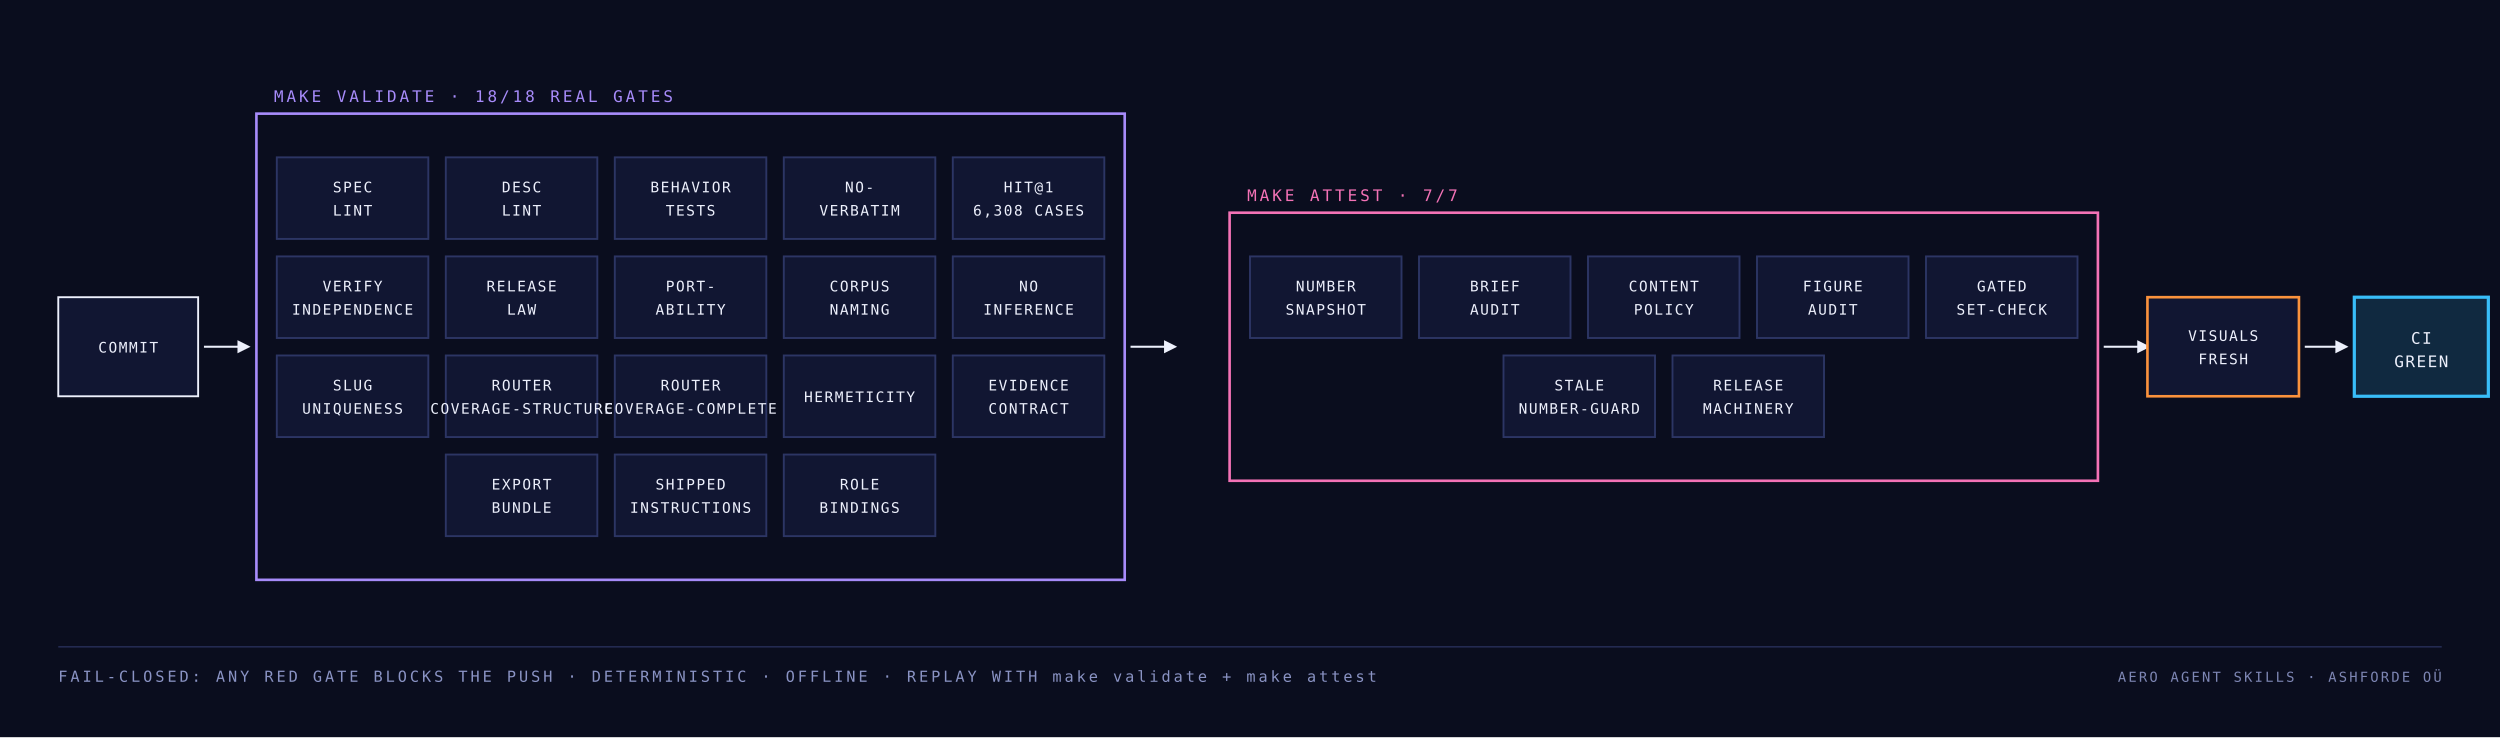
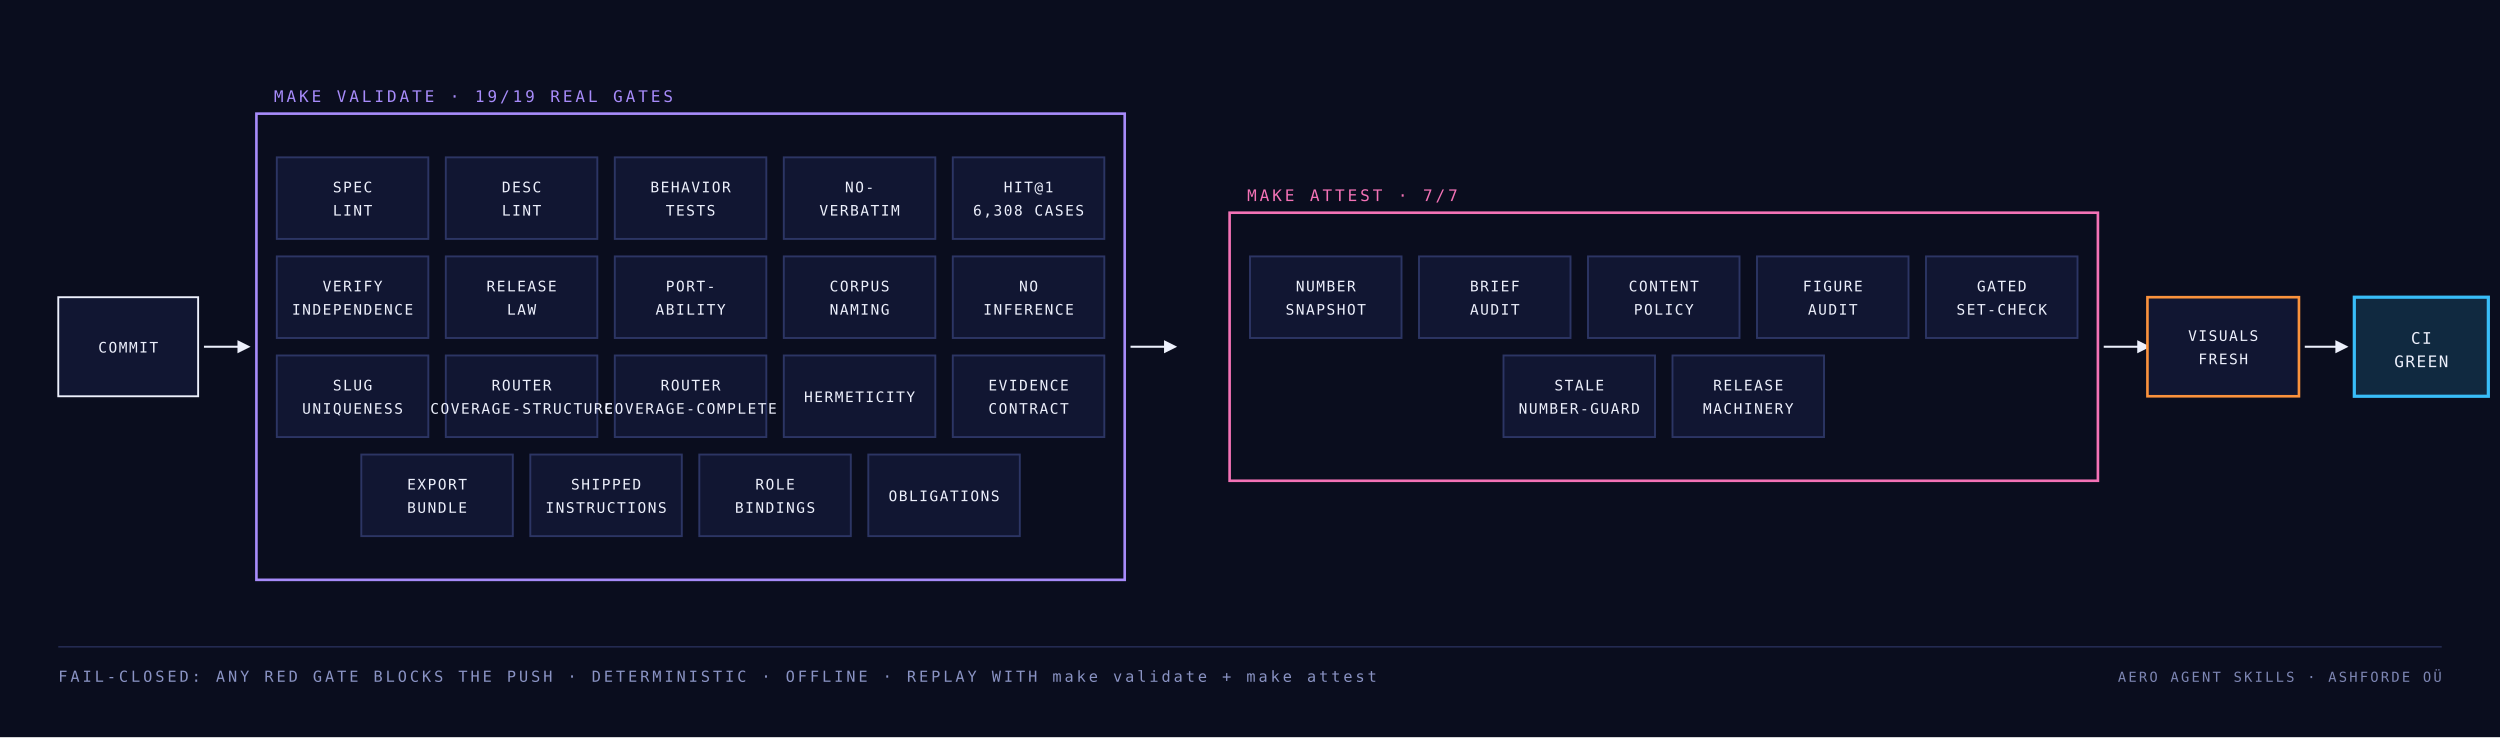
<svg xmlns="http://www.w3.org/2000/svg" width="1716" height="506" viewBox="0 0 1716 506">
  <style>
    .mono { font-family: "JetBrains Mono", "IBM Plex Mono", "Menlo", monospace; }
    .cond { font-family: "Barlow Condensed", "DIN Condensed", "Arial Narrow", sans-serif; font-weight: 700; text-transform: uppercase; }
    .serif { font-family: "Instrument Serif", Georgia, serif; font-style: italic; }
  </style>
  <rect width="1716" height="506" fill="#0a0d1e" />
  <rect x="40.0" y="204.0" width="96" height="68" fill="#111632" stroke="#edf0fc" stroke-width="1.3" />
  <text class="mono" x="88.0" y="242.0" text-anchor="middle" font-size="10" fill="#edf0fc" letter-spacing="1">COMMIT</text>
  <line x1="140.0" y1="238" x2="164.0" y2="238" stroke="#edf0fc" stroke-width="1.4" />
  <path d="M 172.0 238 l -9 -4.5 v 9 Z" fill="#edf0fc" />
  <rect x="176" y="78" width="596" height="320" fill="none" stroke="#a78bfa" stroke-width="1.8" />
-   <text class="mono" x="188.0" y="70.0" text-anchor="start" font-size="11" fill="#a78bfa" letter-spacing="2">MAKE VALIDATE · 18/18 REAL GATES</text>
+   <text class="mono" x="188.0" y="70.0" text-anchor="start" font-size="11" fill="#a78bfa" letter-spacing="2">MAKE VALIDATE · 19/19 REAL GATES</text>
  <rect x="190.0" y="108.0" width="104" height="56" fill="#111632" stroke="#2c3564" stroke-width="1.3" />
  <text class="mono" x="242.0" y="132.0" text-anchor="middle" font-size="10" fill="#edf0fc" letter-spacing="1">SPEC</text>
  <text class="mono" x="242.0" y="148.0" text-anchor="middle" font-size="10" fill="#edf0fc" letter-spacing="1">LINT</text>
  <rect x="306.0" y="108.0" width="104" height="56" fill="#111632" stroke="#2c3564" stroke-width="1.3" />
  <text class="mono" x="358.0" y="132.0" text-anchor="middle" font-size="10" fill="#edf0fc" letter-spacing="1">DESC</text>
  <text class="mono" x="358.0" y="148.0" text-anchor="middle" font-size="10" fill="#edf0fc" letter-spacing="1">LINT</text>
  <rect x="422.0" y="108.0" width="104" height="56" fill="#111632" stroke="#2c3564" stroke-width="1.3" />
  <text class="mono" x="474.0" y="132.0" text-anchor="middle" font-size="10" fill="#edf0fc" letter-spacing="1">BEHAVIOR</text>
  <text class="mono" x="474.0" y="148.0" text-anchor="middle" font-size="10" fill="#edf0fc" letter-spacing="1">TESTS</text>
  <rect x="538.0" y="108.0" width="104" height="56" fill="#111632" stroke="#2c3564" stroke-width="1.3" />
  <text class="mono" x="590.0" y="132.0" text-anchor="middle" font-size="10" fill="#edf0fc" letter-spacing="1">NO-</text>
  <text class="mono" x="590.0" y="148.0" text-anchor="middle" font-size="10" fill="#edf0fc" letter-spacing="1">VERBATIM</text>
  <rect x="654.0" y="108.0" width="104" height="56" fill="#111632" stroke="#2c3564" stroke-width="1.3" />
  <text class="mono" x="706.0" y="132.0" text-anchor="middle" font-size="10" fill="#edf0fc" letter-spacing="1">HIT@1</text>
  <text class="mono" x="706.0" y="148.0" text-anchor="middle" font-size="10" fill="#edf0fc" letter-spacing="1">6,308 CASES</text>
  <rect x="190.0" y="176.0" width="104" height="56" fill="#111632" stroke="#2c3564" stroke-width="1.3" />
  <text class="mono" x="242.0" y="200.0" text-anchor="middle" font-size="10" fill="#edf0fc" letter-spacing="1">VERIFY</text>
  <text class="mono" x="242.0" y="216.0" text-anchor="middle" font-size="10" fill="#edf0fc" letter-spacing="1">INDEPENDENCE</text>
  <rect x="306.0" y="176.0" width="104" height="56" fill="#111632" stroke="#2c3564" stroke-width="1.3" />
  <text class="mono" x="358.0" y="200.0" text-anchor="middle" font-size="10" fill="#edf0fc" letter-spacing="1">RELEASE</text>
  <text class="mono" x="358.0" y="216.0" text-anchor="middle" font-size="10" fill="#edf0fc" letter-spacing="1">LAW</text>
  <rect x="422.0" y="176.0" width="104" height="56" fill="#111632" stroke="#2c3564" stroke-width="1.3" />
  <text class="mono" x="474.0" y="200.0" text-anchor="middle" font-size="10" fill="#edf0fc" letter-spacing="1">PORT-</text>
  <text class="mono" x="474.0" y="216.0" text-anchor="middle" font-size="10" fill="#edf0fc" letter-spacing="1">ABILITY</text>
  <rect x="538.0" y="176.0" width="104" height="56" fill="#111632" stroke="#2c3564" stroke-width="1.3" />
  <text class="mono" x="590.0" y="200.0" text-anchor="middle" font-size="10" fill="#edf0fc" letter-spacing="1">CORPUS</text>
  <text class="mono" x="590.0" y="216.0" text-anchor="middle" font-size="10" fill="#edf0fc" letter-spacing="1">NAMING</text>
  <rect x="654.0" y="176.0" width="104" height="56" fill="#111632" stroke="#2c3564" stroke-width="1.3" />
  <text class="mono" x="706.0" y="200.0" text-anchor="middle" font-size="10" fill="#edf0fc" letter-spacing="1">NO</text>
  <text class="mono" x="706.0" y="216.0" text-anchor="middle" font-size="10" fill="#edf0fc" letter-spacing="1">INFERENCE</text>
  <rect x="190.0" y="244.0" width="104" height="56" fill="#111632" stroke="#2c3564" stroke-width="1.3" />
  <text class="mono" x="242.0" y="268.0" text-anchor="middle" font-size="10" fill="#edf0fc" letter-spacing="1">SLUG</text>
  <text class="mono" x="242.0" y="284.0" text-anchor="middle" font-size="10" fill="#edf0fc" letter-spacing="1">UNIQUENESS</text>
  <rect x="306.0" y="244.0" width="104" height="56" fill="#111632" stroke="#2c3564" stroke-width="1.3" />
  <text class="mono" x="358.0" y="268.0" text-anchor="middle" font-size="10" fill="#edf0fc" letter-spacing="1">ROUTER</text>
  <text class="mono" x="358.0" y="284.0" text-anchor="middle" font-size="10" fill="#edf0fc" letter-spacing="1">COVERAGE-STRUCTURE</text>
  <rect x="422.0" y="244.0" width="104" height="56" fill="#111632" stroke="#2c3564" stroke-width="1.3" />
  <text class="mono" x="474.0" y="268.0" text-anchor="middle" font-size="10" fill="#edf0fc" letter-spacing="1">ROUTER</text>
  <text class="mono" x="474.0" y="284.0" text-anchor="middle" font-size="10" fill="#edf0fc" letter-spacing="1">COVERAGE-COMPLETE</text>
  <rect x="538.0" y="244.0" width="104" height="56" fill="#111632" stroke="#2c3564" stroke-width="1.3" />
  <text class="mono" x="590.0" y="276.0" text-anchor="middle" font-size="10" fill="#edf0fc" letter-spacing="1">HERMETICITY</text>
  <rect x="654.0" y="244.0" width="104" height="56" fill="#111632" stroke="#2c3564" stroke-width="1.3" />
  <text class="mono" x="706.0" y="268.0" text-anchor="middle" font-size="10" fill="#edf0fc" letter-spacing="1">EVIDENCE</text>
  <text class="mono" x="706.0" y="284.0" text-anchor="middle" font-size="10" fill="#edf0fc" letter-spacing="1">CONTRACT</text>
-   <rect x="306.0" y="312.0" width="104" height="56" fill="#111632" stroke="#2c3564" stroke-width="1.3" />
-   <text class="mono" x="358.0" y="336.0" text-anchor="middle" font-size="10" fill="#edf0fc" letter-spacing="1">EXPORT</text>
-   <text class="mono" x="358.0" y="352.0" text-anchor="middle" font-size="10" fill="#edf0fc" letter-spacing="1">BUNDLE</text>
-   <rect x="422.0" y="312.0" width="104" height="56" fill="#111632" stroke="#2c3564" stroke-width="1.3" />
-   <text class="mono" x="474.0" y="336.0" text-anchor="middle" font-size="10" fill="#edf0fc" letter-spacing="1">SHIPPED</text>
-   <text class="mono" x="474.0" y="352.0" text-anchor="middle" font-size="10" fill="#edf0fc" letter-spacing="1">INSTRUCTIONS</text>
-   <rect x="538.0" y="312.0" width="104" height="56" fill="#111632" stroke="#2c3564" stroke-width="1.3" />
-   <text class="mono" x="590.0" y="336.0" text-anchor="middle" font-size="10" fill="#edf0fc" letter-spacing="1">ROLE</text>
-   <text class="mono" x="590.0" y="352.0" text-anchor="middle" font-size="10" fill="#edf0fc" letter-spacing="1">BINDINGS</text>
+   <rect x="248.0" y="312.0" width="104" height="56" fill="#111632" stroke="#2c3564" stroke-width="1.3" />
+   <text class="mono" x="300.0" y="336.0" text-anchor="middle" font-size="10" fill="#edf0fc" letter-spacing="1">EXPORT</text>
+   <text class="mono" x="300.0" y="352.0" text-anchor="middle" font-size="10" fill="#edf0fc" letter-spacing="1">BUNDLE</text>
+   <rect x="364.0" y="312.0" width="104" height="56" fill="#111632" stroke="#2c3564" stroke-width="1.3" />
+   <text class="mono" x="416.0" y="336.0" text-anchor="middle" font-size="10" fill="#edf0fc" letter-spacing="1">SHIPPED</text>
+   <text class="mono" x="416.0" y="352.0" text-anchor="middle" font-size="10" fill="#edf0fc" letter-spacing="1">INSTRUCTIONS</text>
+   <rect x="480.0" y="312.0" width="104" height="56" fill="#111632" stroke="#2c3564" stroke-width="1.3" />
+   <text class="mono" x="532.0" y="336.0" text-anchor="middle" font-size="10" fill="#edf0fc" letter-spacing="1">ROLE</text>
+   <text class="mono" x="532.0" y="352.0" text-anchor="middle" font-size="10" fill="#edf0fc" letter-spacing="1">BINDINGS</text>
+   <rect x="596.0" y="312.0" width="104" height="56" fill="#111632" stroke="#2c3564" stroke-width="1.3" />
+   <text class="mono" x="648.0" y="344.0" text-anchor="middle" font-size="10" fill="#edf0fc" letter-spacing="1">OBLIGATIONS</text>
  <line x1="776.0" y1="238" x2="800.0" y2="238" stroke="#edf0fc" stroke-width="1.4" />
  <path d="M 808.0 238 l -9 -4.5 v 9 Z" fill="#edf0fc" />
  <rect x="844" y="146" width="596" height="184" fill="none" stroke="#f472b6" stroke-width="1.8" />
  <text class="mono" x="856.0" y="138.0" text-anchor="start" font-size="11" fill="#f472b6" letter-spacing="2">MAKE ATTEST · 7/7</text>
  <rect x="858.0" y="176.0" width="104" height="56" fill="#111632" stroke="#2c3564" stroke-width="1.3" />
  <text class="mono" x="910.0" y="200.0" text-anchor="middle" font-size="10" fill="#edf0fc" letter-spacing="1">NUMBER</text>
  <text class="mono" x="910.0" y="216.0" text-anchor="middle" font-size="10" fill="#edf0fc" letter-spacing="1">SNAPSHOT</text>
  <rect x="974.0" y="176.0" width="104" height="56" fill="#111632" stroke="#2c3564" stroke-width="1.3" />
  <text class="mono" x="1026.0" y="200.0" text-anchor="middle" font-size="10" fill="#edf0fc" letter-spacing="1">BRIEF</text>
  <text class="mono" x="1026.0" y="216.0" text-anchor="middle" font-size="10" fill="#edf0fc" letter-spacing="1">AUDIT</text>
  <rect x="1090.0" y="176.0" width="104" height="56" fill="#111632" stroke="#2c3564" stroke-width="1.3" />
  <text class="mono" x="1142.0" y="200.0" text-anchor="middle" font-size="10" fill="#edf0fc" letter-spacing="1">CONTENT</text>
  <text class="mono" x="1142.0" y="216.0" text-anchor="middle" font-size="10" fill="#edf0fc" letter-spacing="1">POLICY</text>
  <rect x="1206.0" y="176.0" width="104" height="56" fill="#111632" stroke="#2c3564" stroke-width="1.3" />
  <text class="mono" x="1258.0" y="200.0" text-anchor="middle" font-size="10" fill="#edf0fc" letter-spacing="1">FIGURE</text>
  <text class="mono" x="1258.0" y="216.0" text-anchor="middle" font-size="10" fill="#edf0fc" letter-spacing="1">AUDIT</text>
  <rect x="1322.0" y="176.0" width="104" height="56" fill="#111632" stroke="#2c3564" stroke-width="1.3" />
  <text class="mono" x="1374.0" y="200.0" text-anchor="middle" font-size="10" fill="#edf0fc" letter-spacing="1">GATED</text>
  <text class="mono" x="1374.0" y="216.0" text-anchor="middle" font-size="10" fill="#edf0fc" letter-spacing="1">SET-CHECK</text>
  <rect x="1032.0" y="244.0" width="104" height="56" fill="#111632" stroke="#2c3564" stroke-width="1.3" />
  <text class="mono" x="1084.0" y="268.0" text-anchor="middle" font-size="10" fill="#edf0fc" letter-spacing="1">STALE</text>
  <text class="mono" x="1084.0" y="284.0" text-anchor="middle" font-size="10" fill="#edf0fc" letter-spacing="1">NUMBER-GUARD</text>
  <rect x="1148.0" y="244.0" width="104" height="56" fill="#111632" stroke="#2c3564" stroke-width="1.3" />
  <text class="mono" x="1200.0" y="268.0" text-anchor="middle" font-size="10" fill="#edf0fc" letter-spacing="1">RELEASE</text>
  <text class="mono" x="1200.0" y="284.0" text-anchor="middle" font-size="10" fill="#edf0fc" letter-spacing="1">MACHINERY</text>
  <line x1="1444.0" y1="238" x2="1468.0" y2="238" stroke="#edf0fc" stroke-width="1.4" />
  <path d="M 1476.0 238 l -9 -4.5 v 9 Z" fill="#edf0fc" />
  <rect x="1474.0" y="204.0" width="104" height="68" fill="#111632" stroke="#fb923c" stroke-width="1.8" />
  <text class="mono" x="1526.0" y="234.0" text-anchor="middle" font-size="10" fill="#edf0fc" letter-spacing="1">VISUALS</text>
  <text class="mono" x="1526.0" y="250.0" text-anchor="middle" font-size="10" fill="#edf0fc" letter-spacing="1">FRESH</text>
  <line x1="1582.0" y1="238" x2="1604.0" y2="238" stroke="#edf0fc" stroke-width="1.4" />
  <path d="M 1612.0 238 l -9 -4.5 v 9 Z" fill="#edf0fc" />
  <rect x="1616" y="204" width="92" height="68" fill="#38bdf8" fill-opacity="0.16" stroke="#38bdf8" stroke-width="2.2" />
  <text class="mono" x="1662.0" y="236.0" text-anchor="middle" font-size="11" fill="#edf0fc" letter-spacing="1">CI</text>
  <text class="mono" x="1662.0" y="252.0" text-anchor="middle" font-size="11" fill="#edf0fc" letter-spacing="1">GREEN</text>
  <line x1="40" y1="444" x2="1676" y2="444" stroke="#2c3564" stroke-width="0.8" />
  <text class="mono" x="40.0" y="468.0" text-anchor="start" font-size="10.5" fill="#8a93c4" letter-spacing="2">FAIL-CLOSED: ANY RED GATE BLOCKS THE PUSH · DETERMINISTIC · OFFLINE · REPLAY WITH make validate + make attest</text>
  <text class="mono" x="1676.0" y="468.0" text-anchor="end" font-size="9.5" fill="#8a93c4" letter-spacing="1.5" opacity="0.9">AERO AGENT SKILLS · ASHFORDE OÜ</text>
</svg>
